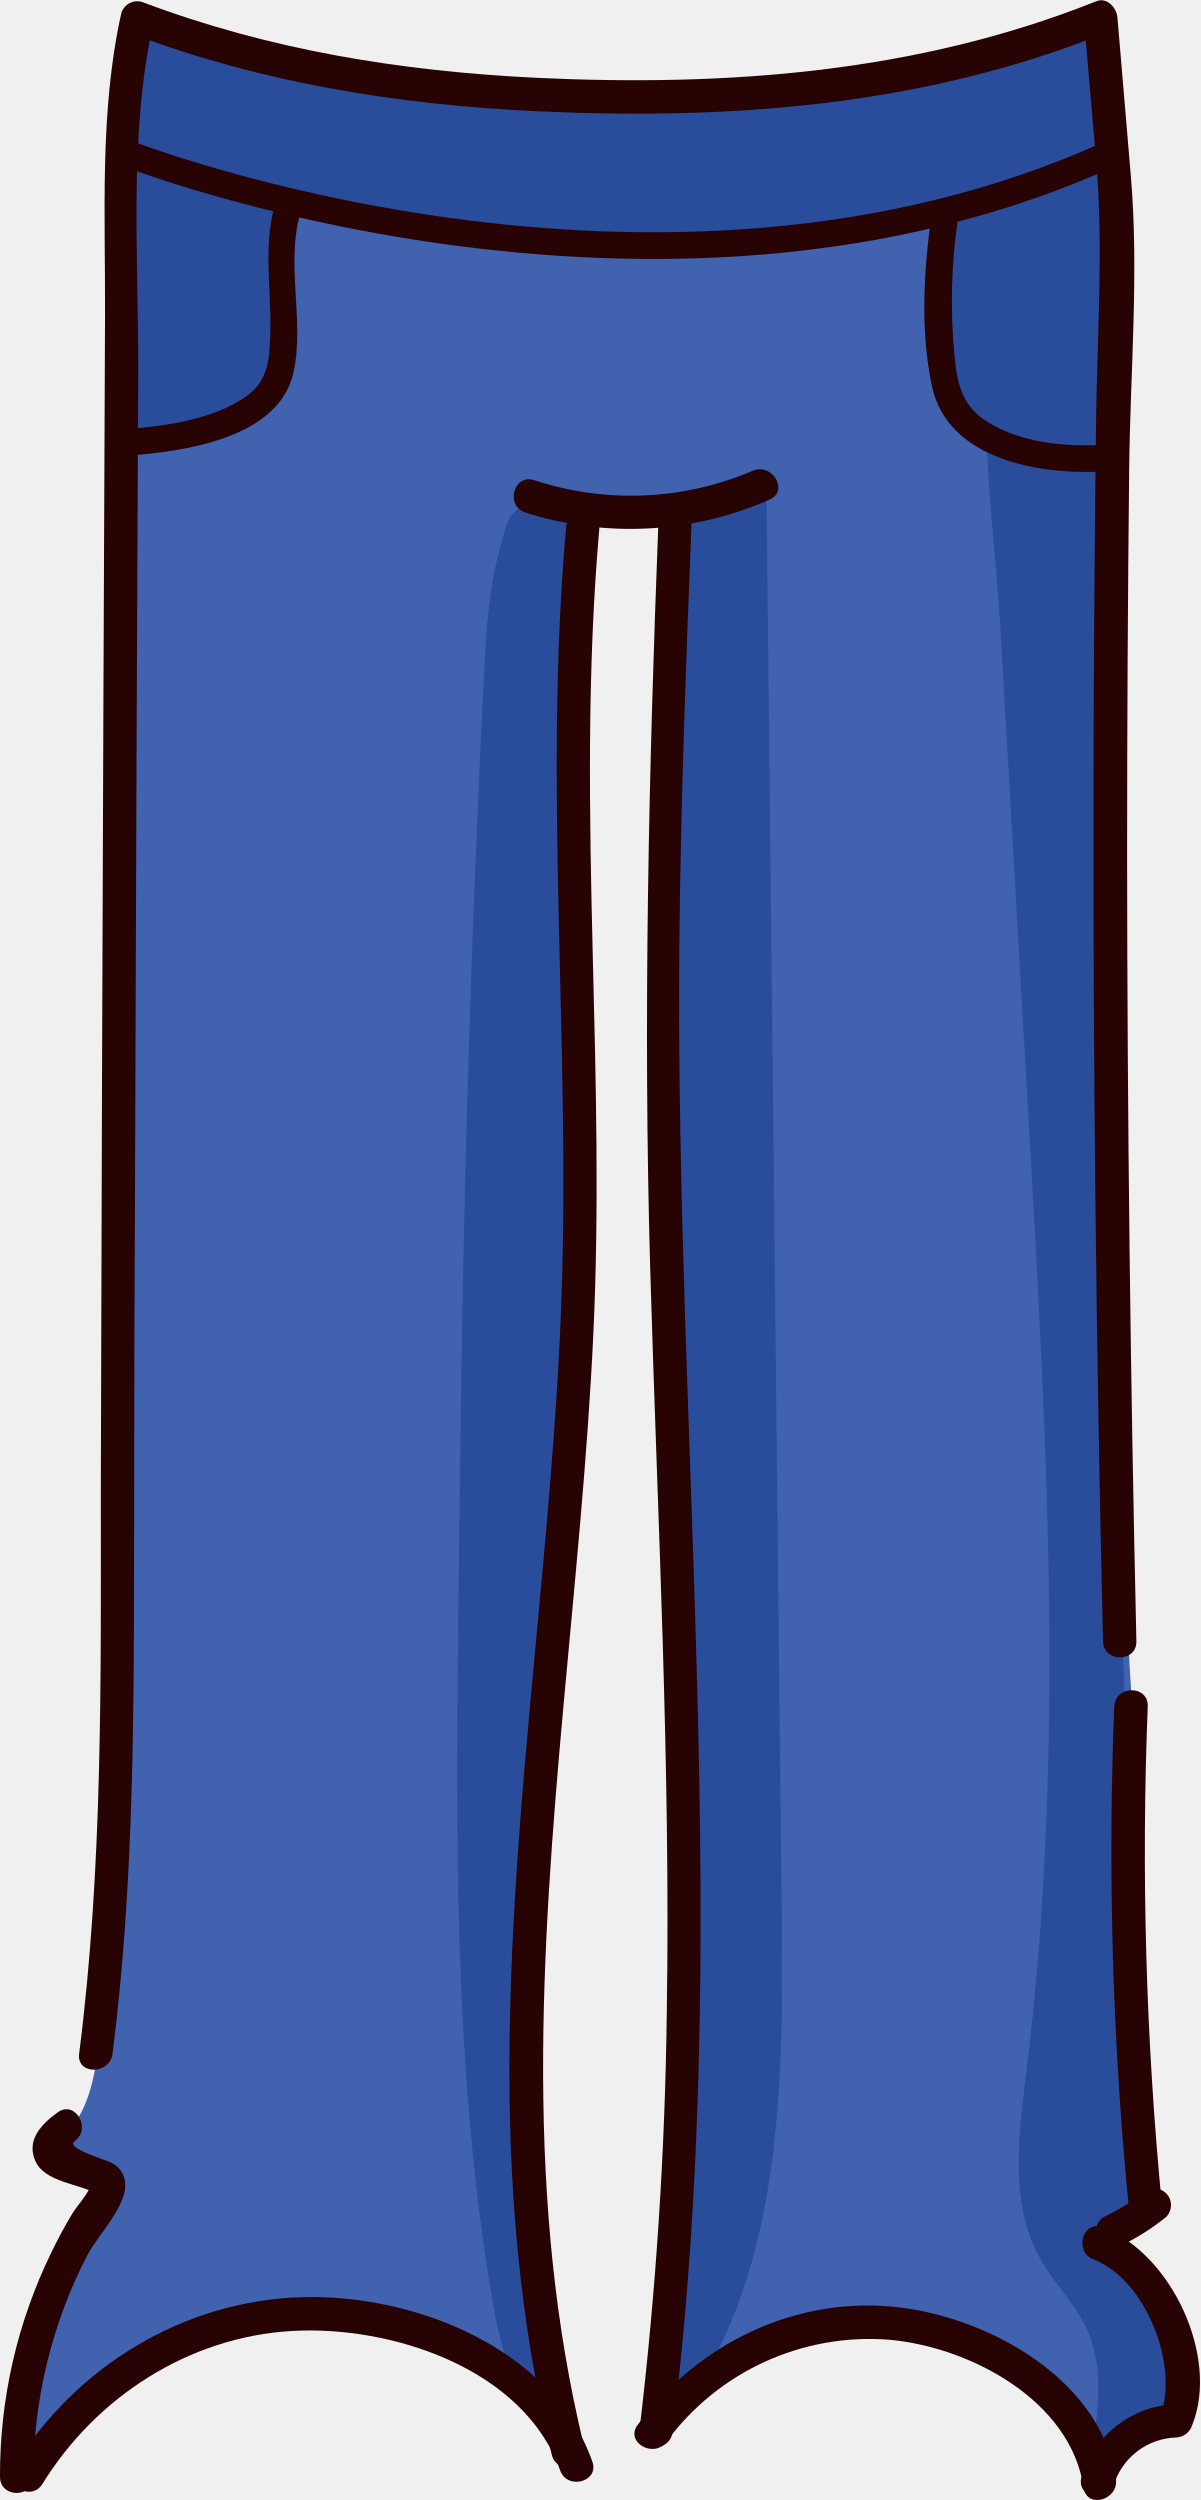
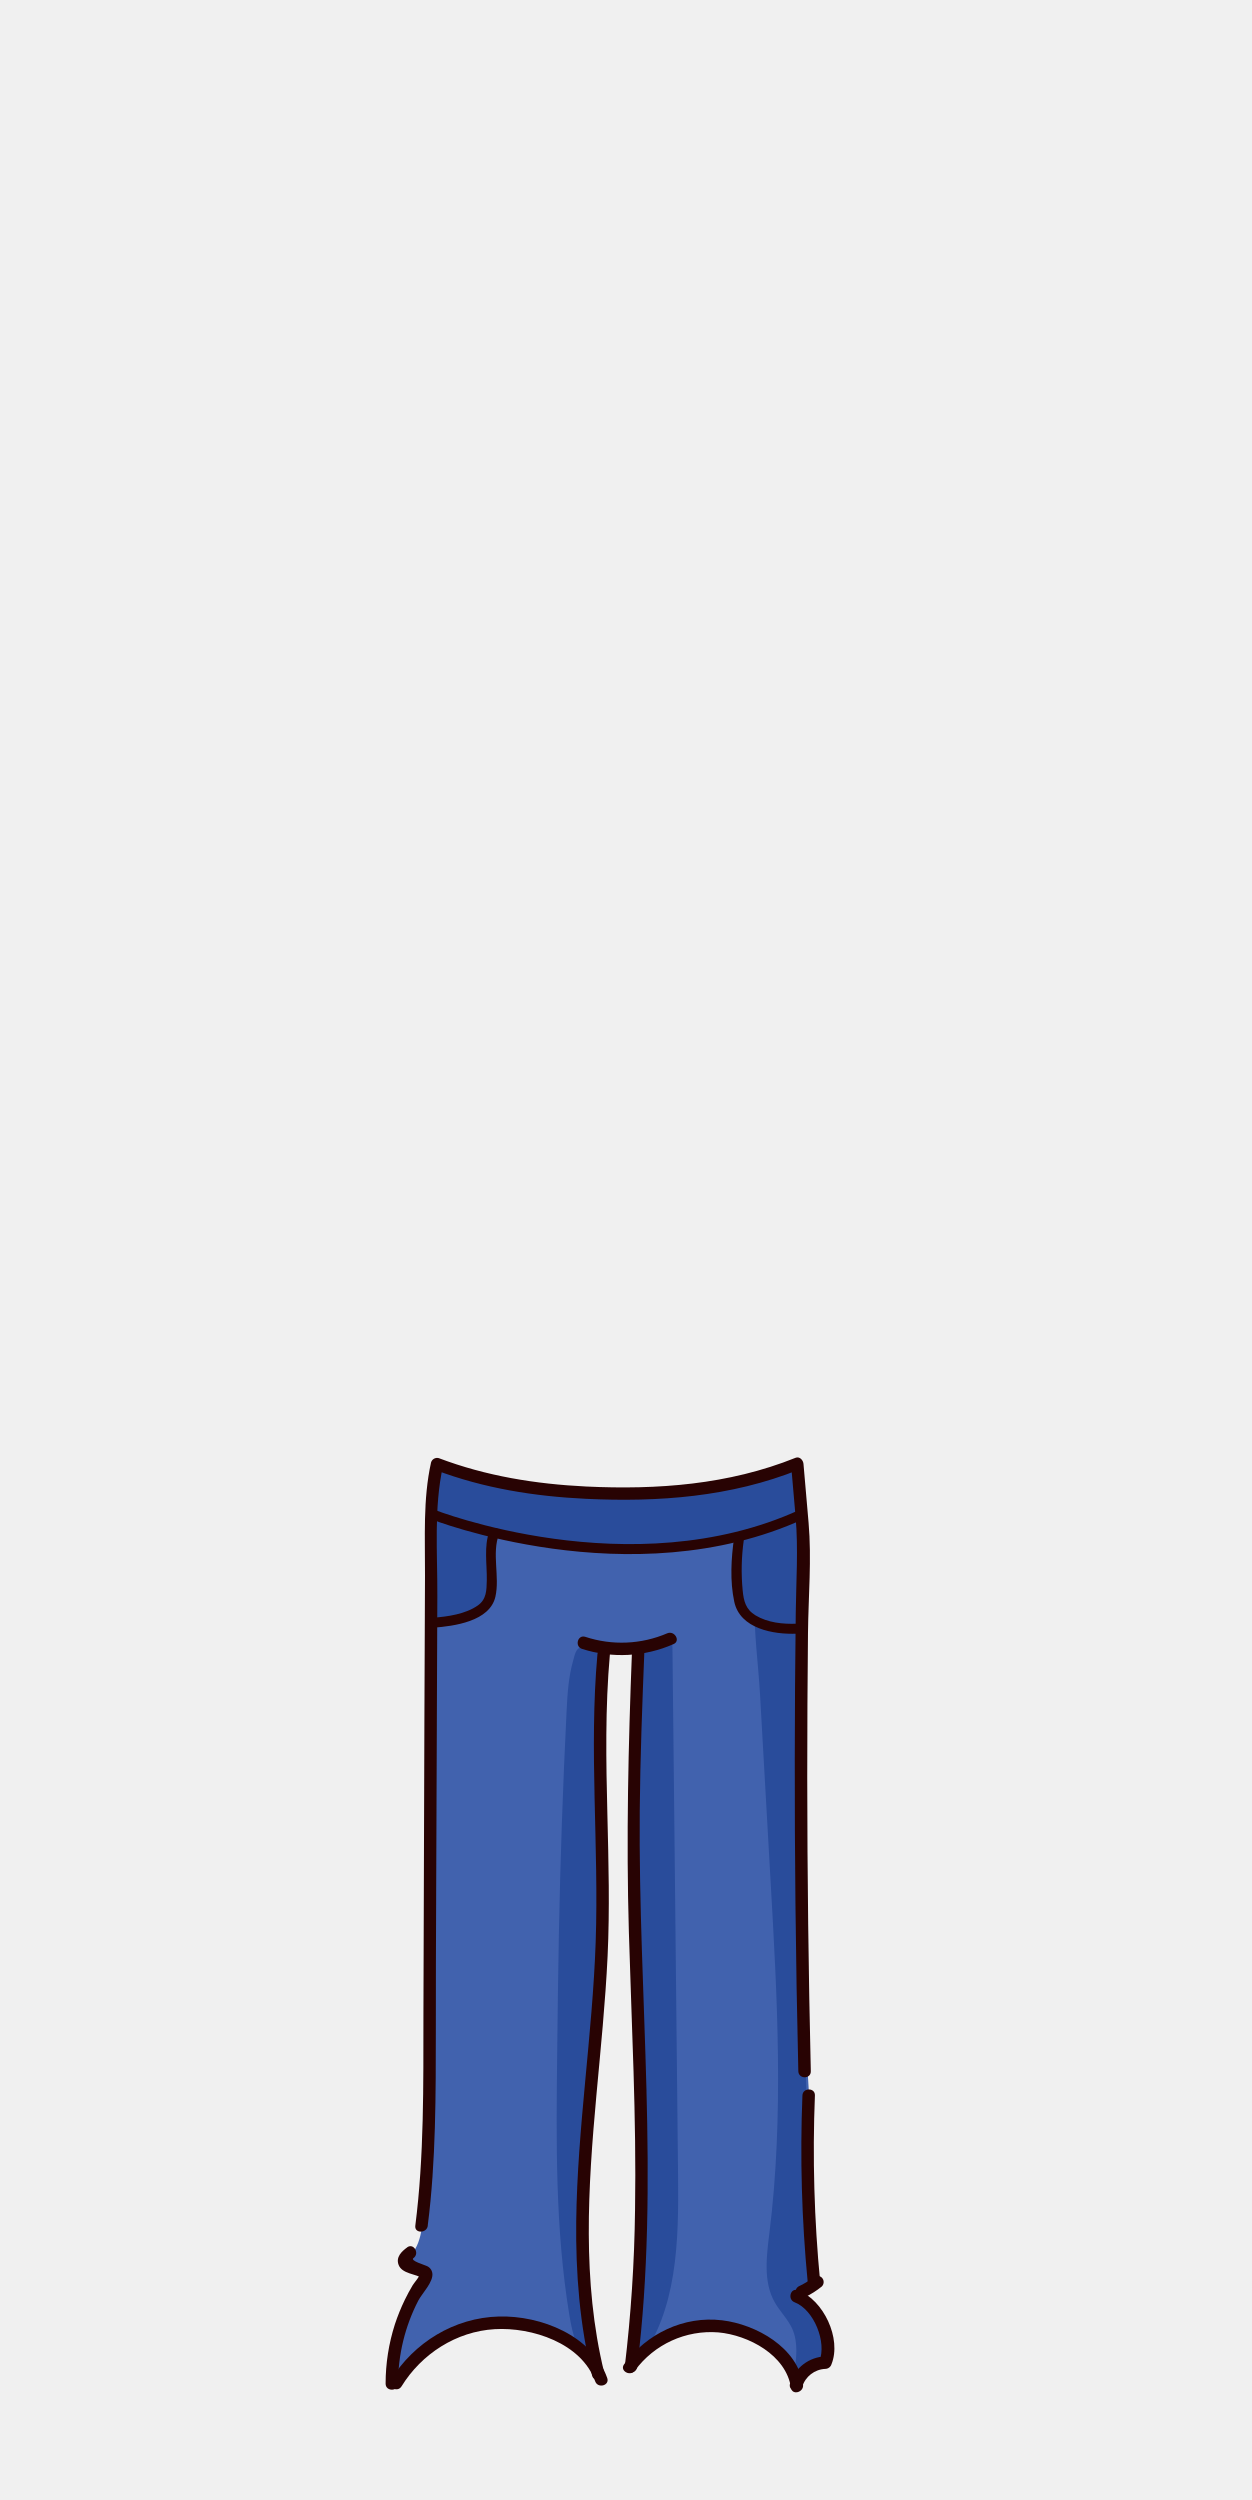
- <svg xmlns="http://www.w3.org/2000/svg" viewBox="0 0 179.72 374.41">
+ <svg xmlns="http://www.w3.org/2000/svg" id="Layer_1" data-name="Layer 1" viewBox="0 0 501 1001">
  <defs>
-     <style>.cls-1{fill:#4162ae;}.cls-2{fill:#294c9b;}.cls-3{fill:#280303;}.cls-4{fill:none;stroke:#280303;stroke-miterlimit:10;stroke-width:4px;}</style>
+     <style>.cls-1,.cls-5{fill:none;stroke-miterlimit:10;}.cls-1{stroke:#fff;opacity:0;}.cls-2{fill:#4162ae;}.cls-3{fill:#294c9b;}.cls-4{fill:#280303;}.cls-5{stroke:#280303;stroke-width:4px;}</style>
  </defs>
-   <g id="Layer_2" data-name="Layer 2">
-     <g id="Layer_2-2" data-name="Layer 2">
-       <path class="cls-1" d="M18.1,36.42c0-1.86,1.71-31,2.47-32.71C46.25,16.5,71.66,14.18,100.35,14.56c5.9.08,14.85-.62,20.73-1.08,10.06-.8,13-.07,22.77-2.5,5.84-1.44,16.65-3.17,21.06-7.27,2,10.61,3,49.73,2.76,60.53-1.37,69.16-2.29,138.45,3,207.42,1.46,18.89-1.8,37.65.53,56.45.3,2.43.33,5.48-1.84,6.62-1.21.64-3,.56-3.56,1.8-.69,1.44,1,2.81,2.26,3.76,6.32,4.71,7.46,13.56,8.07,21.42-3.48.89-6.44,3.84-8.64,6.68-5.23-1.84-6.24-8.85-10.17-12.76a16.9,16.9,0,0,0-4.67-3.1,44.06,44.06,0,0,0-54.32,12.84l1.47-9.61c3.88-25.31,2.59-50.47,2.78-76.07.07-9.71,0-19.43-.4-29.14-1.35-30.2-6.57-60.54-2.44-90.49,3.82-27.74,1.27-56,1.4-84l-14.62.33L87.05,116c.1,8.35.21,16.7.21,25.05,0,52.24-4.2,104.38-8.39,156.45a196.66,196.66,0,0,0,7.32,71.58c-3.88-5.88-7.9-11.91-13.66-16C66,348.49,57.69,346.84,49.67,347S33.78,349.08,26,351C17.42,353,13.87,363.4,6.89,368.75a3.35,3.35,0,0,1-1.57.79c-2,.26-2.8-2.48-2.73-4.49a62.69,62.69,0,0,1,11.92-34.78A4.56,4.56,0,0,0,15.6,328c.13-1.8-1.85-2.95-3.54-3.59s-3.7-1.6-3.81-3.41c6.13-4.36,6.53-13.52,6.88-21Q18,236.84,16.84,173.61c-.54-28.88,1.24-55.54,1.24-84.42C18.07,71.82,18.16,54.45,18.1,36.42Z" />
-       <path class="cls-2" d="M100.74,76.81,111,73.06a3.39,3.39,0,0,1,2.39-.25c1.22.49,1.42,2.1,1.43,3.41l.68,63.27.32,30,1.26,118.1c.28,26.1-.15,54.4-16.15,75-2.69-5.14-1.91-11.32-1.26-17.08,1.74-15.41,2.09-30.93,2.3-46.43q1.08-77.68-2.4-155.32C98.58,121.31,101.4,99.27,100.74,76.81Z" />
-       <path class="cls-2" d="M154.12,169c2.7,47.17,5.4,94.64-.43,141.52-1.16,9.4-2.53,19.57,2.13,27.82,2.08,3.68,5.24,6.71,7,10.56,2.51,5.59,1.66,12,.77,18.08,4.83.81,9.79-2.3,12-6.69s1.85-9.72,0-14.25A23.59,23.59,0,0,0,165,334.27c5.31-1.25,6.2-8.33,5.95-13.78q-5.7-124.61-4.56-249.4c.05-5.65,0-11.72-3.22-16.37-4.89-7.07-15.15-6.15-15.44,2.73-.41,12.3,1.44,25.11,2.14,37.41Z" />
-       <path class="cls-3" d="M99.8,365.7a37.76,37.76,0,0,1,33.4-15.29c12.07,1.09,27.18,9.08,29.09,22.19.47,3.17,5.29,1.82,4.83-1.33-2.16-14.8-18.79-24.06-32.38-25.7-15.38-1.85-30.14,5.32-39.25,17.6-1.92,2.59,2.42,5.08,4.31,2.53Z" />
-       <path class="cls-3" d="M166.79,372.2a10.1,10.1,0,0,1,9.34-7.15,2.62,2.62,0,0,0,2.41-1.84c4.13-10.25-3.15-25.76-13.42-29.64-3-1.14-4.32,3.69-1.33,4.82,7.81,2.95,12.91,16.09,9.93,23.5l2.41-1.84A15.35,15.35,0,0,0,162,370.87c-1,3.06,3.82,4.38,4.82,1.33Z" />
-       <path class="cls-3" d="M167.87,336.31a34.2,34.2,0,0,0,6.78-4.29,2.53,2.53,0,0,0,0-3.54,2.56,2.56,0,0,0-3.54,0,28.72,28.72,0,0,1-5.76,3.51,2.53,2.53,0,0,0-.9,3.42,2.57,2.57,0,0,0,3.42.9Z" />
-       <path class="cls-3" d="M166.87,255.55A549.27,549.27,0,0,0,169,330.12c.3,3.17,5.3,3.2,5,0a549.27,549.27,0,0,1-2.11-74.57c.13-3.22-4.87-3.22-5,0Z" />
-       <path class="cls-2" d="M16.36,23.32,19.63,2.69l29.29,8.1,51.43,3.77L131.06,13l18.88-6.28,14-3L167.73,20l0,6.89-3.17-2.3s-27.7,8.23-31.55,8.93-34.54,3.26-35.56,3.25-21.33-1.1-21.33-1.1L51.54,32,32.46,27.33Z" />
-       <path class="cls-2" d="M85.25,79c1.8,2.85,1.87,6.44,1.88,9.82q0,17.73.08,35.46c.06,22.39.11,44.8-1,67.16-3,57.71-13.94,116-3.29,172.81-6.11-4.74-8.07-13-9.33-20.62-5.71-34.46-5.32-69.59-4.92-104.51.19-16.2.37-32.39.69-48.59q.89-44.64,3.11-89.24c.33-6.75.75-13.53,2.64-20,.62-2.17.91-4.57,3.17-5.4C80.75,74.94,84,77,85.25,79Z" />
-       <path class="cls-2" d="M140.23,45.49a6,6,0,0,1,.41-3.91c.66-1.06,1.63-10,2.78-10.49,6.75-2.76,11.4-2.54,18.15-5.3.28-.11,2.74-2.14,3-2s.63,8,.66,8.34l2,24a63.4,63.4,0,0,1,.3,9.64c-.07,1-.3,2.22-1.22,2.69a3.22,3.22,0,0,1-1.8.14l-11.13-1.32c-2.5-.29-5.19-.67-7-2.43C140.88,59.46,141.07,52.65,140.23,45.49Z" />
-       <path class="cls-2" d="M17.51,35.23c.08-1-.63-10.75,0-11.46a5.09,5.09,0,0,1,5.63-1c4.6,2.34,14.36,4.66,19.36,5.93,1.33.34-1.46,10.31-.76,11.49a4.87,4.87,0,0,1,.51,2,55.14,55.14,0,0,1-.14,11.7,8.48,8.48,0,0,1-1.06,3.69,9.32,9.32,0,0,1-3.63,2.86c-4.73,2.58-16,10.11-19.36,2.31C15,55.47,16.9,43,17.51,35.23Z" />
-       <path class="cls-3" d="M16.85,307.62c3.33-26.11,3.2-52.44,3.24-78.71q0-26.64.14-53.28.19-60,.47-120.06c.07-17.14-1.47-35.4,2.28-52.21L19.9,5.11c19.48,7.35,39.65,10.55,60.35,11.54,29,1.38,58-.76,85.21-11.68L162.3,2.56,164.16,24c1.1,12.68.2,25.52,0,38.25q-.73,58.35-.12,116.72.36,33.42,1.15,66.83c.08,3.21,5.08,3.22,5,0Q168.84,187,168.8,128.11q0-28.94.31-57.86c.16-14.56,1.49-29.54.24-44l-2-23.65c-.13-1.43-1.53-3.07-3.17-2.41C137.33,10.92,108.84,13,80.25,11.65c-20.26-1-40-4.17-59-11.37A2.51,2.51,0,0,0,18.16,2c-3.29,14.75-2.36,30.33-2.43,45.34l-.24,56.94q-.24,59.41-.39,118.85c0,28.18.33,56.45-3.25,84.46-.4,3.18,4.6,3.15,5,0Z" />
-       <path class="cls-3" d="M8.65,316.35c-2.26,1.63-4.62,3.92-3.48,7,1.36,3.66,7,3.6,9.79,5.46l-1.24-2.16c0,1.39-2.16,3.65-2.87,4.83q-1.72,2.86-3.17,5.88A75.89,75.89,0,0,0,0,370.94c0,3.22,5,3.22,5,0a72.19,72.19,0,0,1,8.13-33.29c1.53-2.92,6.16-7.52,5.59-11a3.67,3.67,0,0,0-2.3-2.86c-.64-.35-6.68-2.08-5.24-3.12,2.59-1.86.09-6.2-2.53-4.32Z" />
-       <path class="cls-3" d="M6.36,372c8-13,21.91-22,37.31-22.9,14.82-.88,34.77,5.56,40.22,20.88,1.07,3,5.91,1.71,4.82-1.33-6-16.95-26.57-25.07-43.38-24.62-17.81.47-34,10.38-43.29,25.44-1.69,2.75,2.63,5.26,4.32,2.53Z" />
-       <path class="cls-3" d="M84.79,78.92c-3.43,38.34.63,76.78-.69,115.17-1.3,37.37-7.35,74.44-7.79,111.86-.25,20.76,1.4,41.51,6.33,61.71.77,3.12,5.59,1.8,4.83-1.33-8.89-36.41-6.43-74-3.07-111,1.68-18.5,3.59-37,4.46-55.54.89-18.83.39-37.67-.08-56.5-.53-21.48-.9-43,1-64.4.29-3.2-4.71-3.18-5,0Z" />
-       <path class="cls-3" d="M78.62,76.74a51.7,51.7,0,0,0,36.64-1.92c2.95-1.26.41-5.57-2.52-4.32A46.34,46.34,0,0,1,80,71.91c-3.07-1-4.39,3.85-1.33,4.83Z" />
-       <path class="cls-3" d="M98.62,77.83c-1.46,37.45-2.32,74.8-1.24,112.27,1.08,37.11,3.07,74.22,2.48,111.35a590.37,590.37,0,0,1-4.12,62.75c-.4,3.18,4.61,3.16,5,0,9.13-73.94.37-148.33,1-222.5.2-21.3,1-42.59,1.85-63.87.13-3.22-4.87-3.21-5,0Z" />
-       <path class="cls-3" d="M41.55,29.67c-2.29,5.89-.93,13.42-1.06,19.6-.09,3.93-.07,7.62-3.63,10.11-4.91,3.42-12,4.44-17.8,4.87-2.55.19-2.57,4.2,0,4,8.27-.61,22.63-2.5,24.88-12.41,1.83-8-1.54-17.37,1.47-25.11.93-2.4-2.93-3.44-3.86-1.06Z" />
-       <path class="cls-3" d="M139.54,32.07c-1.22,8.29-1.74,17.61.05,25.84,2.34,10.75,15.65,13.11,25,12.74,2.57-.1,2.58-4.1,0-4-5.54.22-11.63-.4-16.49-3.33-4-2.38-4.74-5.77-5.15-10.06a84.75,84.75,0,0,1,.46-20.13c.37-2.52-3.49-3.6-3.86-1.06Z" />
-       <path class="cls-4" d="M166.56,22.89c-68.32,31.26-147.78,0-147.78,0" />
-     </g>
-   </g>
+   <rect class="cls-1" x="0.5" y="0.5" width="500" height="1000" />
+   <path class="cls-2" d="M172,619.4c0-1.86,1.71-31,2.47-32.71,25.68,12.79,51.1,10.47,79.79,10.85,5.89.08,14.84-.62,20.72-1.08,10.07-.8,13-.07,22.78-2.5,5.84-1.45,16.65-3.17,21.05-7.27,2,10.61,3,49.73,2.77,60.52-1.37,69.17-2.3,138.46,3,207.43,1.46,18.89-1.81,37.64.52,56.45.3,2.42.34,5.48-1.83,6.62-1.21.64-3,.56-3.57,1.8-.68,1.44,1,2.81,2.26,3.76,6.33,4.71,7.47,13.56,8.08,21.42-3.48.89-6.45,3.84-8.65,6.68-5.23-1.84-6.23-8.85-10.16-12.76a17,17,0,0,0-4.67-3.1,44,44,0,0,0-54.32,12.84l1.47-9.61c3.88-25.31,2.58-50.47,2.77-76.07.08-9.71,0-19.43-.39-29.14-1.36-30.2-6.58-60.54-2.45-90.49,3.82-27.74,1.28-56,1.41-84l-14.62.33L241,699c.11,8.35.22,16.7.22,25,0,52.24-4.2,104.38-8.39,156.45a196.87,196.87,0,0,0,7.31,71.58c-3.88-5.88-7.89-11.91-13.65-16-6.55-4.62-14.84-6.27-22.86-6.09s-15.89,2.06-23.69,3.93c-8.56,2.05-12.11,12.45-19.1,17.8a3.32,3.32,0,0,1-1.56.79c-2,.26-2.8-2.48-2.74-4.49a62.7,62.7,0,0,1,11.93-34.78,4.56,4.56,0,0,0,1.09-2.25c.12-1.8-1.85-3-3.54-3.59s-3.7-1.6-3.82-3.41c6.14-4.36,6.54-13.52,6.89-21q2.89-63.13,1.71-126.37c-.54-28.88,1.24-55.54,1.23-84.42C172,654.8,172.08,637.43,172,619.4Z" transform="translate(0.5 0.5)" />
+   <path class="cls-3" d="M254.66,659.79,264.93,656a3.39,3.39,0,0,1,2.39-.25c1.21.49,1.42,2.1,1.43,3.41l.68,63.27.32,30L271,870.55c.28,26.1-.15,54.4-16.16,75-2.68-5.14-1.9-11.32-1.25-17.08,1.73-15.41,2.09-30.93,2.3-46.44q1.07-77.67-2.4-155.31C252.49,704.29,255.31,682.25,254.66,659.79Z" transform="translate(0.5 0.5)" />
+   <path class="cls-3" d="M308,752c2.71,47.17,5.4,94.64-.42,141.51-1.17,9.41-2.54,19.58,2.12,27.83,2.08,3.68,5.25,6.71,7,10.56,2.51,5.59,1.66,12,.77,18.08,4.82.81,9.79-2.3,12-6.69s1.85-9.72,0-14.25a23.57,23.57,0,0,0-10.53-11.75c5.31-1.25,6.2-8.33,5.95-13.78q-5.72-124.61-4.56-249.4c.05-5.65,0-11.72-3.22-16.37-4.89-7.07-15.16-6.15-15.45,2.73-.4,12.3,1.45,25.11,2.15,37.41Z" transform="translate(0.5 0.5)" />
+   <path class="cls-4" d="M253.72,948.68a37.75,37.75,0,0,1,33.4-15.29c12.07,1.09,27.18,9.08,29.09,22.19.46,3.17,5.28,1.82,4.82-1.33-2.16-14.8-18.78-24.06-32.37-25.7-15.39-1.85-30.14,5.32-39.26,17.6-1.92,2.59,2.42,5.08,4.32,2.53Z" transform="translate(0.5 0.5)" />
+   <path class="cls-4" d="M320.71,955.18A10.1,10.1,0,0,1,330,948a2.63,2.63,0,0,0,2.42-1.84c4.13-10.25-3.16-25.76-13.42-29.64-3-1.14-4.32,3.69-1.33,4.82,7.81,3,12.91,16.09,9.92,23.49L330,943a15.31,15.31,0,0,0-14.15,10.82c-1,3.06,3.81,4.37,4.82,1.33Z" transform="translate(0.5 0.5)" />
+   <path class="cls-4" d="M321.79,919.29a33.84,33.84,0,0,0,6.77-4.29,2.51,2.51,0,0,0,0-3.54,2.55,2.55,0,0,0-3.53,0,28.72,28.72,0,0,1-5.76,3.51,2.52,2.52,0,0,0-.9,3.42,2.56,2.56,0,0,0,3.42.9Z" transform="translate(0.5 0.5)" />
+   <path class="cls-4" d="M320.79,838.52a549.17,549.17,0,0,0,2.1,74.57c.31,3.18,5.31,3.21,5,0a549.17,549.17,0,0,1-2.1-74.57c.13-3.21-4.87-3.21-5,0Z" transform="translate(0.5 0.5)" />
+   <path class="cls-3" d="M170.27,606.3l3.28-20.63,29.29,8.1,51.43,3.77L285,596l18.87-6.28,14-3L321.65,603l0,6.9-3.17-2.3s-27.7,8.22-31.55,8.93-34.54,3.25-35.57,3.25-21.32-1.1-21.32-1.1L205.46,615l-19.09-4.64Z" transform="translate(0.5 0.5)" />
+   <path class="cls-3" d="M239.16,662c1.81,2.86,1.88,6.45,1.88,9.83l.09,35.46c.06,22.39.11,44.8-1,67.16-3,57.71-13.94,116-3.29,172.8-6.11-4.73-8.07-13-9.34-20.61-5.7-34.46-5.31-69.59-4.91-104.52.18-16.19.37-32.38.69-48.58q.87-44.64,3.1-89.24c.34-6.75.76-13.53,2.64-20,.63-2.17.92-4.57,3.18-5.4C234.67,657.92,237.88,660,239.16,662Z" transform="translate(0.5 0.5)" />
+   <path class="cls-3" d="M294.14,628.47a6,6,0,0,1,.42-3.91c.65-1.06,1.62-10,2.77-10.49,6.76-2.76,11.41-2.54,18.16-5.3.27-.11,2.74-2.14,3-2s.62,8,.65,8.34l2,24a64.89,64.89,0,0,1,.3,9.65c-.07,1-.3,2.22-1.22,2.68a3.06,3.06,0,0,1-1.8.14l-11.13-1.31c-2.5-.29-5.19-.67-7-2.43C294.8,642.44,295,635.63,294.14,628.47Z" transform="translate(0.5 0.5)" />
+   <path class="cls-3" d="M171.43,618.21c.08-1-.63-10.75,0-11.46a5.09,5.09,0,0,1,5.63-1c4.59,2.34,14.35,4.66,19.35,5.93,1.33.34-1.45,10.31-.75,11.49a5,5,0,0,1,.51,2,55.8,55.8,0,0,1-.14,11.7,8.48,8.48,0,0,1-1.06,3.69,9.32,9.32,0,0,1-3.63,2.86c-4.73,2.58-16,10.11-19.37,2.31C168.88,638.45,170.81,625.94,171.43,618.21Z" transform="translate(0.5 0.5)" />
+   <path class="cls-4" d="M170.77,890.6c3.33-26.11,3.2-52.44,3.24-78.71q0-26.64.13-53.28.2-60,.47-120.06c.08-17.14-1.46-35.4,2.29-52.21l-3.08,1.74c19.47,7.36,39.65,10.56,60.35,11.55,29,1.38,58-.76,85.21-11.68l-3.17-2.41L318.07,607c1.1,12.68.21,25.52.05,38.25Q317.39,703.6,318,762q.35,33.42,1.15,66.83c.08,3.21,5.08,3.22,5,0q-1.39-58.84-1.43-117.71,0-28.94.3-57.86c.16-14.56,1.5-29.54.24-44l-2.05-23.65c-.12-1.43-1.52-3.07-3.16-2.41-26.8,10.77-55.29,12.86-83.88,11.5-20.26-1-40-4.17-59-11.37a2.53,2.53,0,0,0-3.08,1.75c-3.28,14.75-2.35,30.33-2.42,45.34q-.12,28.47-.24,56.94-.24,59.41-.39,118.85c-.05,28.18.32,56.45-3.25,84.46-.41,3.18,4.6,3.15,5,0Z" transform="translate(0.5 0.5)" />
+   <path class="cls-4" d="M162.57,899.33c-2.27,1.63-4.63,3.92-3.48,7,1.36,3.66,6.95,3.6,9.78,5.46l-1.23-2.16c.05,1.39-2.16,3.65-2.87,4.83q-1.72,2.87-3.18,5.88a79.78,79.78,0,0,0-4,9.89,77.75,77.75,0,0,0-3.69,23.69c0,3.21,5,3.22,5,0A72.18,72.18,0,0,1,167,920.63c1.54-2.92,6.16-7.52,5.6-11a3.68,3.68,0,0,0-2.31-2.86c-.63-.35-6.68-2.08-5.24-3.12,2.59-1.86.1-6.2-2.52-4.32Z" transform="translate(0.5 0.5)" />
+   <path class="cls-4" d="M160.27,955c8-13,21.91-22,37.32-22.9,14.82-.88,34.77,5.56,40.22,20.88,1.07,3,5.9,1.71,4.82-1.33-6-17-26.57-25.07-43.38-24.62-17.82.47-34,10.38-43.29,25.44-1.7,2.75,2.63,5.26,4.31,2.53Z" transform="translate(0.5 0.5)" />
+   <path class="cls-4" d="M238.71,661.9c-3.43,38.34.63,76.78-.7,115.17-1.29,37.37-7.34,74.44-7.79,111.86-.24,20.76,1.41,41.51,6.34,61.71.76,3.12,5.59,1.8,4.82-1.33-8.88-36.42-6.43-74-3.07-111,1.69-18.5,3.59-37,4.47-55.54.89-18.83.38-37.67-.08-56.5-.54-21.48-.91-43,1-64.4.29-3.2-4.72-3.18-5,0Z" transform="translate(0.5 0.5)" />
+   <path class="cls-4" d="M232.54,659.72a51.7,51.7,0,0,0,36.64-1.92c2.95-1.26.4-5.57-2.53-4.32a46.34,46.34,0,0,1-32.79,1.41c-3.07-1-4.38,3.85-1.32,4.83Z" transform="translate(0.5 0.5)" />
+   <path class="cls-4" d="M252.54,660.81c-1.46,37.45-2.33,74.8-1.24,112.27,1.08,37.11,3.07,74.22,2.47,111.35a587.75,587.75,0,0,1-4.12,62.75c-.39,3.18,4.61,3.15,5,0,9.14-73.94.37-148.33,1-222.5.19-21.3,1-42.59,1.85-63.87.12-3.22-4.88-3.21-5,0Z" transform="translate(0.5 0.5)" />
+   <path class="cls-4" d="M195.47,612.65c-2.29,5.89-.93,13.42-1.06,19.6-.09,3.93-.07,7.62-3.64,10.11-4.9,3.42-12,4.44-17.79,4.87-2.55.19-2.58,4.2,0,4,8.26-.61,22.62-2.5,24.88-12.41,1.82-8-1.54-17.37,1.47-25.11.93-2.4-2.94-3.44-3.86-1.06Z" transform="translate(0.5 0.5)" />
+   <path class="cls-4" d="M293.46,615.05c-1.22,8.29-1.74,17.61.05,25.84,2.34,10.75,15.65,13.11,25,12.74,2.57-.1,2.58-4.1,0-4-5.55.22-11.63-.4-16.49-3.33-3.95-2.38-4.75-5.77-5.16-10.06a85.28,85.28,0,0,1,.46-20.13c.37-2.52-3.48-3.6-3.85-1.06Z" transform="translate(0.5 0.5)" />
+   <path class="cls-5" d="M320.48,605.87c-68.33,31.26-147.79,0-147.79,0" transform="translate(0.5 0.5)" />
</svg>
